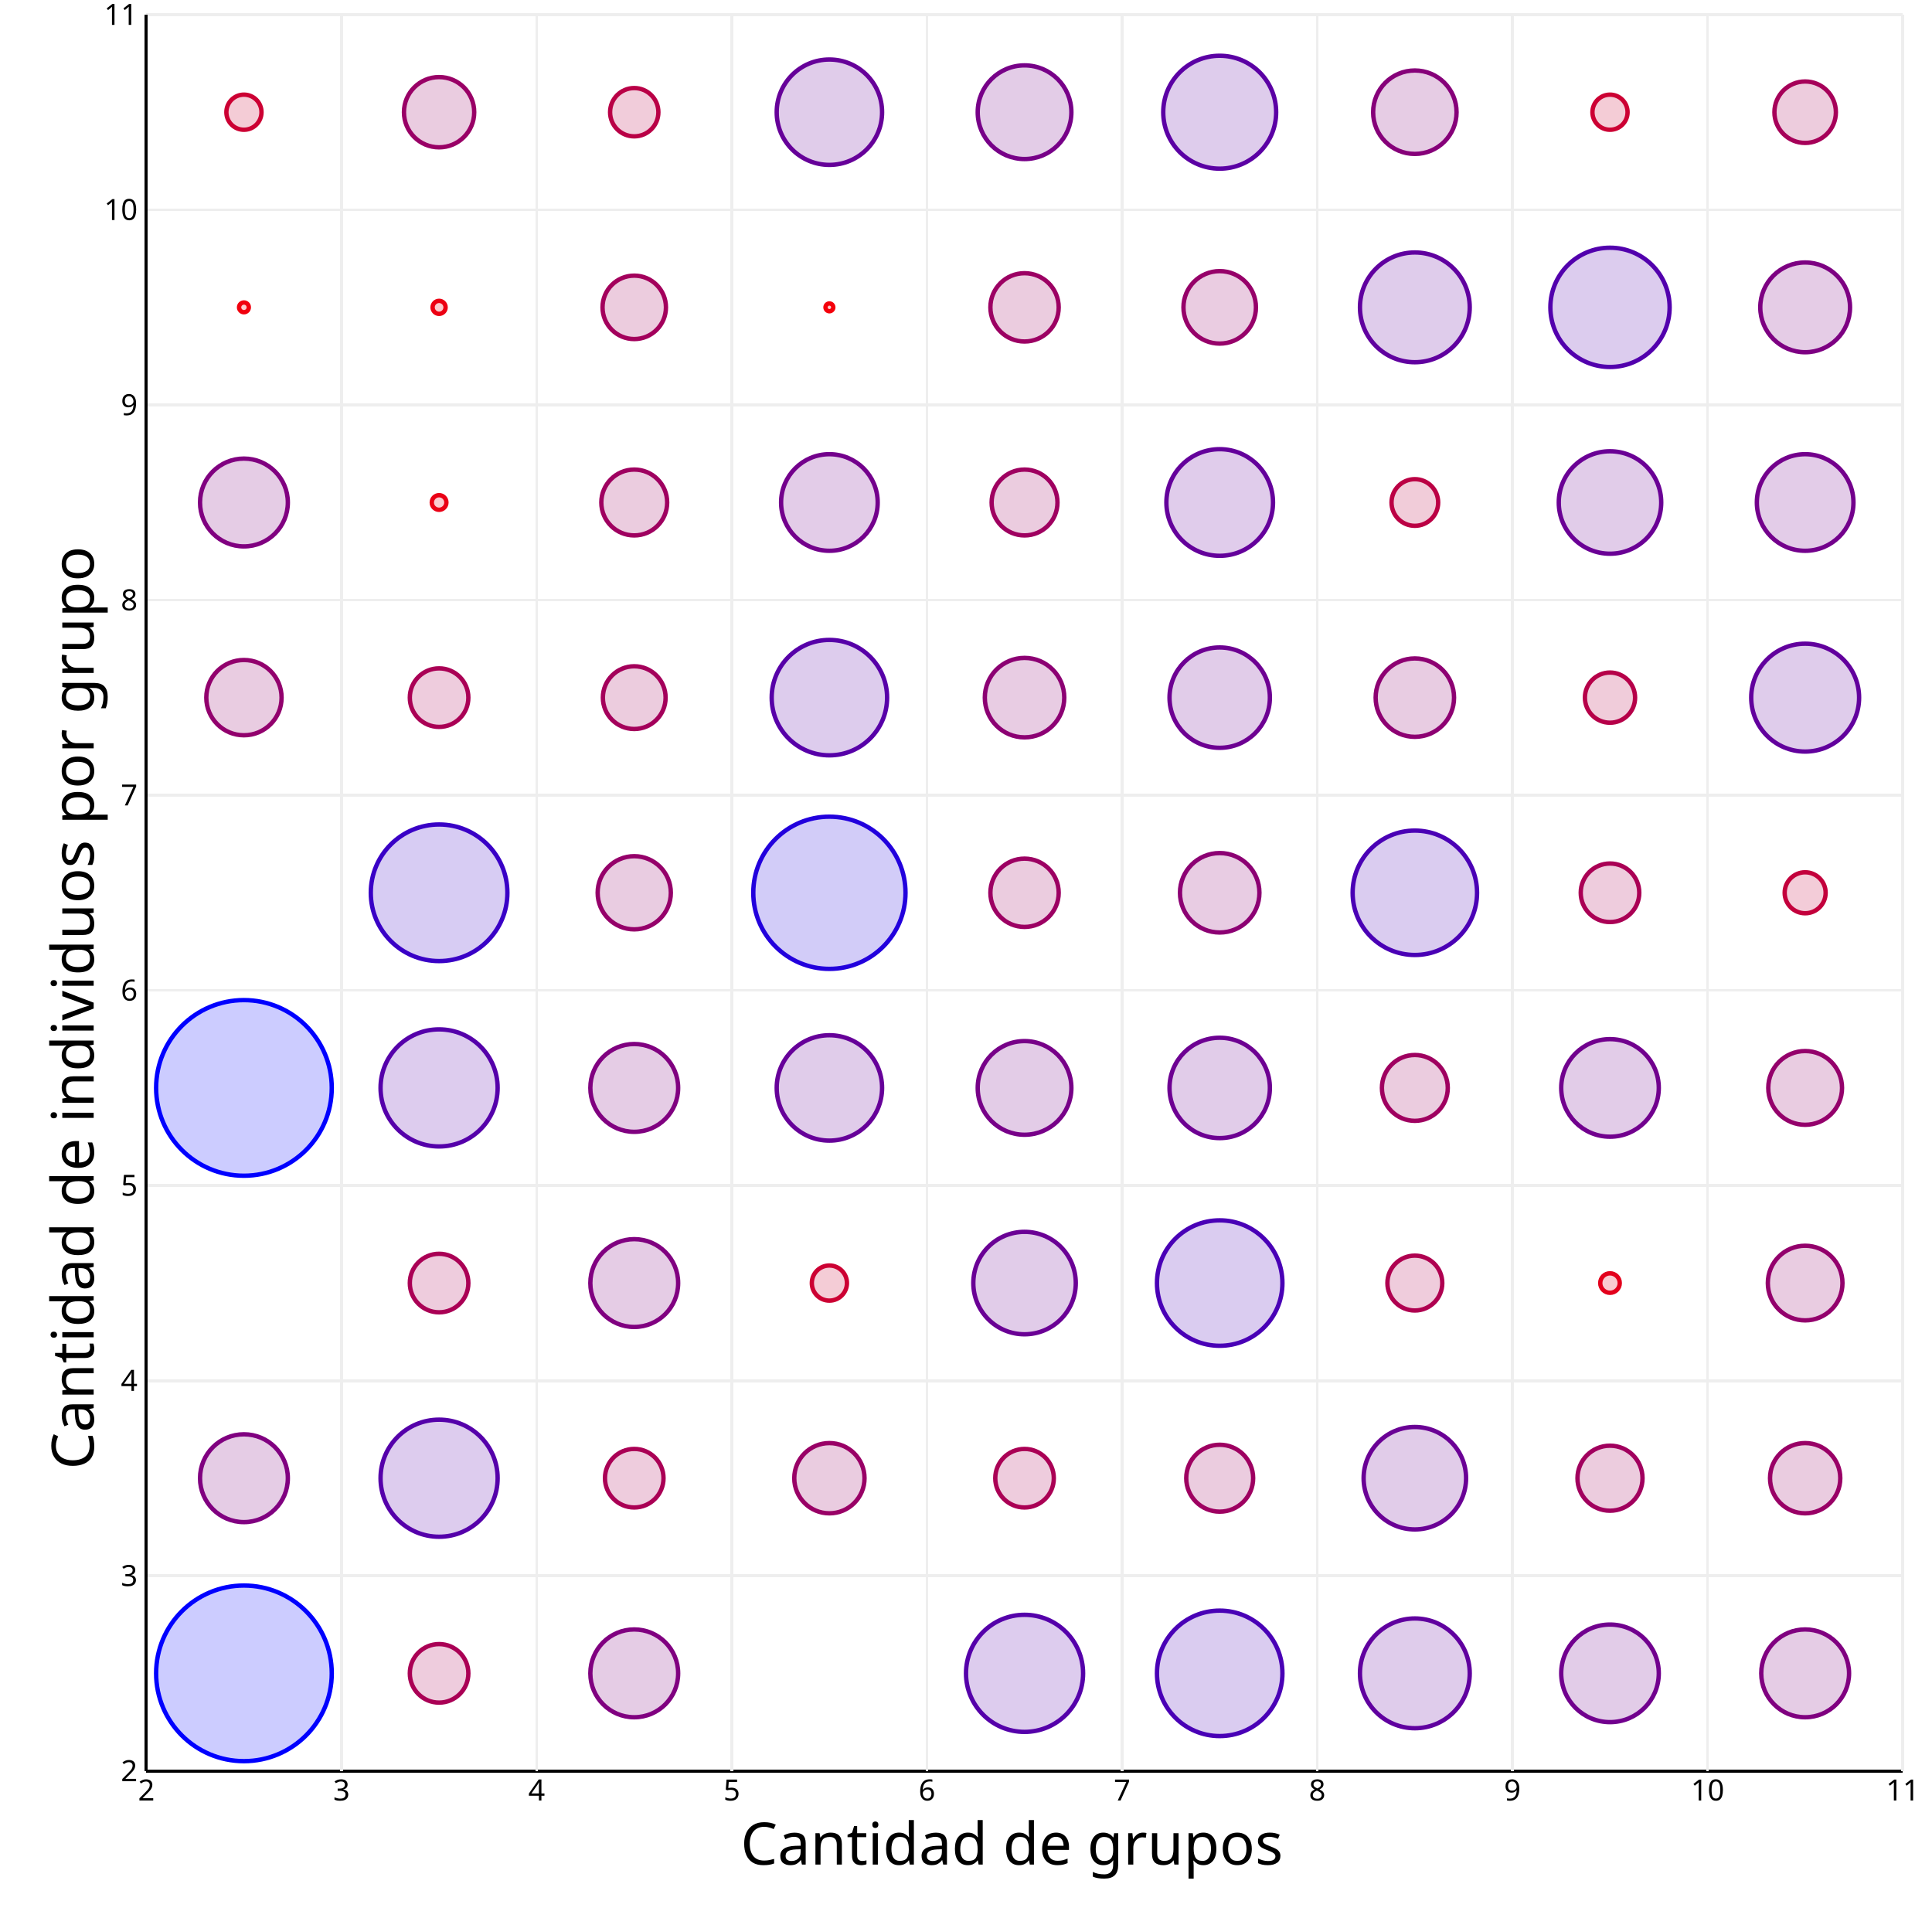
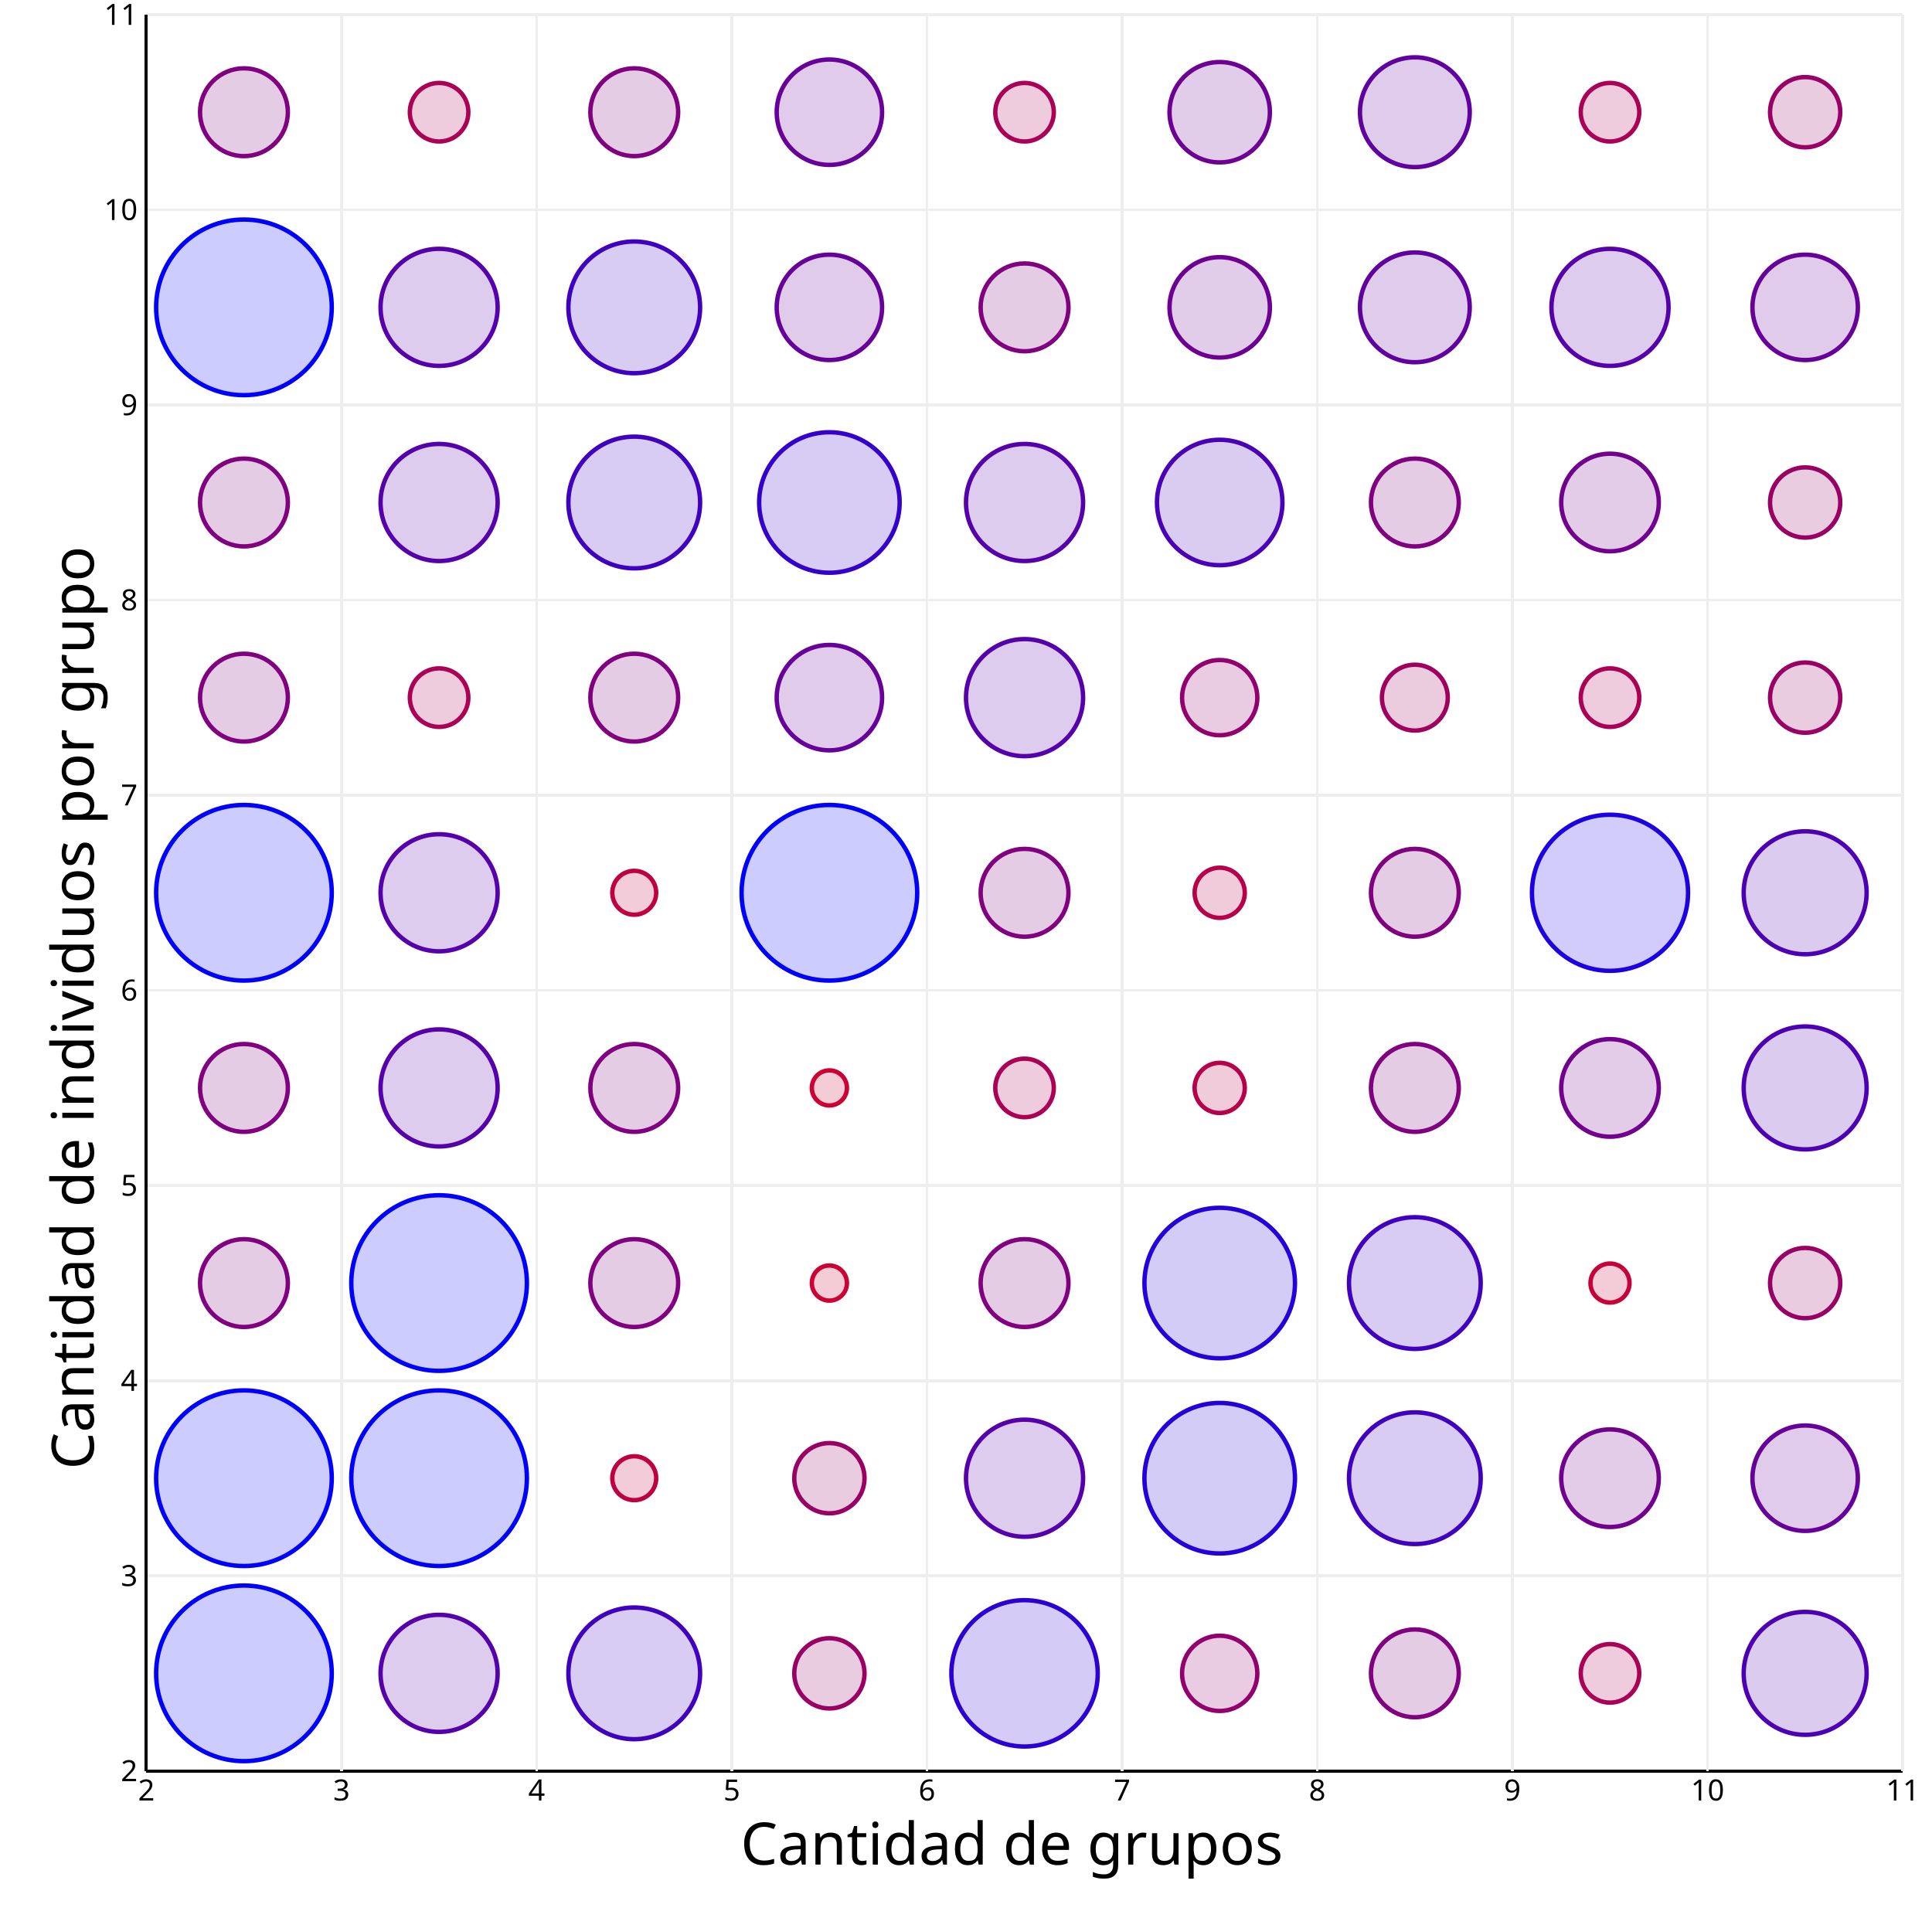
<svg xmlns="http://www.w3.org/2000/svg" xmlns:xlink="http://www.w3.org/1999/xlink" fill="none" font-family="sans-serif" font-size="10px" height="655" stroke="none" stroke-width="1.5" width="660">
  <g transform="translate(50,5)">
    <line shape-rendering="crispEdges" stroke="rgb(0,0,0)" stroke-width="1" x1="0" x2="600" y1="600.0" y2="600.0" />
    <line shape-rendering="crispEdges" stroke="rgb(238,238,238)" stroke-width="1" x1="0" x2="600" y1="533.333" y2="533.333" />
    <line shape-rendering="crispEdges" stroke="rgb(238,238,238)" stroke-width="1" x1="0" x2="600" y1="466.667" y2="466.667" />
    <line shape-rendering="crispEdges" stroke="rgb(238,238,238)" stroke-width="1" x1="0" x2="600" y1="400.0" y2="400.0" />
    <line shape-rendering="crispEdges" stroke="rgb(238,238,238)" stroke-width="1" x1="0" x2="600" y1="333.333" y2="333.333" />
    <line shape-rendering="crispEdges" stroke="rgb(238,238,238)" stroke-width="1" x1="0" x2="600" y1="266.667" y2="266.667" />
    <line shape-rendering="crispEdges" stroke="rgb(238,238,238)" stroke-width="1" x1="0" x2="600" y1="200.0" y2="200.0" />
    <line shape-rendering="crispEdges" stroke="rgb(238,238,238)" stroke-width="1" x1="0" x2="600" y1="133.333" y2="133.333" />
    <line shape-rendering="crispEdges" stroke="rgb(238,238,238)" stroke-width="1" x1="0" x2="600" y1="66.667" y2="66.667" />
    <line shape-rendering="crispEdges" stroke="rgb(238,238,238)" stroke-width="1" x1="0" x2="600" y1="0.0" y2="0.0" />
  </g>
  <g transform="translate(50,5)">
    <text dy=".35em" fill="rgb(0,0,0)" pointer-events="none" text-anchor="end" transform="translate(0,600.0)" x="-3">2</text>
    <text dy=".35em" fill="rgb(0,0,0)" pointer-events="none" text-anchor="end" transform="translate(0,533.3333)" x="-3">3</text>
    <text dy=".35em" fill="rgb(0,0,0)" pointer-events="none" text-anchor="end" transform="translate(0,466.6667)" x="-3">4</text>
    <text dy=".35em" fill="rgb(0,0,0)" pointer-events="none" text-anchor="end" transform="translate(0,400.0)" x="-3">5</text>
    <text dy=".35em" fill="rgb(0,0,0)" pointer-events="none" text-anchor="end" transform="translate(0,333.3333)" x="-3">6</text>
    <text dy=".35em" fill="rgb(0,0,0)" pointer-events="none" text-anchor="end" transform="translate(0,266.6667)" x="-3">7</text>
    <text dy=".35em" fill="rgb(0,0,0)" pointer-events="none" text-anchor="end" transform="translate(0,200.0)" x="-3">8</text>
    <text dy=".35em" fill="rgb(0,0,0)" pointer-events="none" text-anchor="end" transform="translate(0,133.3333)" x="-3">9</text>
    <text dy=".35em" fill="rgb(0,0,0)" pointer-events="none" text-anchor="end" transform="translate(0,66.66667)" x="-3">10</text>
    <text dy=".35em" fill="rgb(0,0,0)" pointer-events="none" text-anchor="end" transform="translate(0,0.0)" x="-3">11</text>
  </g>
  <g transform="translate(50,5)">
    <line shape-rendering="crispEdges" stroke="rgb(0,0,0)" stroke-width="1" x1="0.0" x2="0.0" y1="0" y2="600" />
    <line shape-rendering="crispEdges" stroke="rgb(238,238,238)" stroke-width="1" x1="66.667" x2="66.667" y1="0" y2="600" />
    <line shape-rendering="crispEdges" stroke="rgb(238,238,238)" stroke-width="1" x1="133.333" x2="133.333" y1="0" y2="600" />
    <line shape-rendering="crispEdges" stroke="rgb(238,238,238)" stroke-width="1" x1="200.0" x2="200.0" y1="0" y2="600" />
    <line shape-rendering="crispEdges" stroke="rgb(238,238,238)" stroke-width="1" x1="266.667" x2="266.667" y1="0" y2="600" />
    <line shape-rendering="crispEdges" stroke="rgb(238,238,238)" stroke-width="1" x1="333.333" x2="333.333" y1="0" y2="600" />
    <line shape-rendering="crispEdges" stroke="rgb(238,238,238)" stroke-width="1" x1="400.0" x2="400.0" y1="0" y2="600" />
    <line shape-rendering="crispEdges" stroke="rgb(238,238,238)" stroke-width="1" x1="466.667" x2="466.667" y1="0" y2="600" />
    <line shape-rendering="crispEdges" stroke="rgb(238,238,238)" stroke-width="1" x1="533.333" x2="533.333" y1="0" y2="600" />
    <line shape-rendering="crispEdges" stroke="rgb(238,238,238)" stroke-width="1" x1="600.0" x2="600.0" y1="0" y2="600" />
  </g>
  <g transform="translate(50,5)">
    <text dy=".71em" fill="rgb(0,0,0)" pointer-events="none" text-anchor="middle" transform="translate(0.0,600)" y="3">2</text>
    <text dy=".71em" fill="rgb(0,0,0)" pointer-events="none" text-anchor="middle" transform="translate(66.66667,600)" y="3">3</text>
    <text dy=".71em" fill="rgb(0,0,0)" pointer-events="none" text-anchor="middle" transform="translate(133.3333,600)" y="3">4</text>
    <text dy=".71em" fill="rgb(0,0,0)" pointer-events="none" text-anchor="middle" transform="translate(200.0,600)" y="3">5</text>
    <text dy=".71em" fill="rgb(0,0,0)" pointer-events="none" text-anchor="middle" transform="translate(266.6667,600)" y="3">6</text>
    <text dy=".71em" fill="rgb(0,0,0)" pointer-events="none" text-anchor="middle" transform="translate(333.3333,600)" y="3">7</text>
    <text dy=".71em" fill="rgb(0,0,0)" pointer-events="none" text-anchor="middle" transform="translate(400.0,600)" y="3">8</text>
    <text dy=".71em" fill="rgb(0,0,0)" pointer-events="none" text-anchor="middle" transform="translate(466.6667,600)" y="3">9</text>
    <text dy=".71em" fill="rgb(0,0,0)" pointer-events="none" text-anchor="middle" transform="translate(533.3333,600)" y="3">10</text>
    <text dy=".71em" fill="rgb(0,0,0)" pointer-events="none" text-anchor="middle" transform="translate(600.0,600)" y="3">11</text>
  </g>
  <g transform="translate(50,5)">
    <text fill="rgb(0,0,0)" pointer-events="none" style="font:20px sans-serif" transform="translate(-15,500) rotate(-90.0)" x="3" y="-3">Cantidad de individuos por grupo</text>
  </g>
  <g transform="translate(50,5)">
    <text fill="rgb(0,0,0)" pointer-events="none" style="font:20px sans-serif" transform="translate(200,635)" x="3" y="-3">Cantidad de grupos</text>
  </g>
  <g transform="translate(50,5)">
    <g>
      <a xlink:title="(2,2) 1.0">
        <circle cx="33.333" cy="566.667" fill="rgb(0,0,255)" fill-opacity="0.2" r="30.0" stroke="rgb(0,0,255)" />
      </a>
    </g>
    <g>
-       <a xlink:title="(2,3) 0.5">
-         <circle cx="33.333" cy="500.0" fill="rgb(128,0,128)" fill-opacity="0.2" r="15.0" stroke="rgb(128,0,128)" />
-       </a>
-     </g>
-     <g>
-       <a xlink:title="(2,4) 0.0">
-         <circle cx="33.333" cy="433.333" fill="rgb(255,0,0)" fill-opacity="0.2" r="0.0" stroke="rgb(255,0,0)" />
-       </a>
-     </g>
-     <g>
-       <a xlink:title="(2,5) 1.0">
-         <circle cx="33.333" cy="366.667" fill="rgb(0,0,255)" fill-opacity="0.2" r="30.0" stroke="rgb(0,0,255)" />
-       </a>
-     </g>
-     <g>
-       <a xlink:title="(2,6) 0.0">
-         <circle cx="33.333" cy="300" fill="rgb(255,0,0)" fill-opacity="0.2" r="0.0" stroke="rgb(255,0,0)" />
-       </a>
-     </g>
-     <g>
-       <a xlink:title="(2,7) 0.42857142857142855">
-         <circle cx="33.333" cy="233.333" fill="rgb(146,0,109)" fill-opacity="0.2" r="12.857" stroke="rgb(146,0,109)" />
+       <a xlink:title="(2,3) 1.0">
+         <circle cx="33.333" cy="500.0" fill="rgb(0,0,255)" fill-opacity="0.2" r="30.0" stroke="rgb(0,0,255)" />
+       </a>
+     </g>
+     <g>
+       <a xlink:title="(2,4) 0.5">
+         <circle cx="33.333" cy="433.333" fill="rgb(128,0,128)" fill-opacity="0.2" r="15.0" stroke="rgb(128,0,128)" />
+       </a>
+     </g>
+     <g>
+       <a xlink:title="(2,5) 0.5">
+         <circle cx="33.333" cy="366.667" fill="rgb(128,0,128)" fill-opacity="0.2" r="15.0" stroke="rgb(128,0,128)" />
+       </a>
+     </g>
+     <g>
+       <a xlink:title="(2,6) 1.0">
+         <circle cx="33.333" cy="300" fill="rgb(0,0,255)" fill-opacity="0.2" r="30.0" stroke="rgb(0,0,255)" />
+       </a>
+     </g>
+     <g>
+       <a xlink:title="(2,7) 0.5">
+         <circle cx="33.333" cy="233.333" fill="rgb(128,0,128)" fill-opacity="0.2" r="15.0" stroke="rgb(128,0,128)" />
      </a>
    </g>
    <g>
      <a xlink:title="(2,8) 0.5">
        <circle cx="33.333" cy="166.667" fill="rgb(128,0,128)" fill-opacity="0.2" r="15.0" stroke="rgb(128,0,128)" />
      </a>
    </g>
    <g>
-       <a xlink:title="(2,9) 0.05555555555555555">
-         <circle cx="33.333" cy="100.0" fill="rgb(241,0,14)" fill-opacity="0.2" r="1.667" stroke="rgb(241,0,14)" />
-       </a>
-     </g>
-     <g>
-       <a xlink:title="(2,10) 0.2">
-         <circle cx="33.333" cy="33.333" fill="rgb(204,0,51)" fill-opacity="0.2" r="6.0" stroke="rgb(204,0,51)" />
-       </a>
-     </g>
-     <g>
-       <a xlink:title="(3,2) 0.3333333333333333">
-         <circle cx="100" cy="566.667" fill="rgb(170,0,85)" fill-opacity="0.2" r="10.0" stroke="rgb(170,0,85)" />
-       </a>
-     </g>
-     <g>
-       <a xlink:title="(3,3) 0.6666666666666666">
-         <circle cx="100" cy="500.0" fill="rgb(85,0,170)" fill-opacity="0.2" r="20.0" stroke="rgb(85,0,170)" />
-       </a>
-     </g>
-     <g>
-       <a xlink:title="(3,4) 0.3333333333333333">
-         <circle cx="100" cy="433.333" fill="rgb(170,0,85)" fill-opacity="0.2" r="10.0" stroke="rgb(170,0,85)" />
+       <a xlink:title="(2,9) 1.0">
+         <circle cx="33.333" cy="100.0" fill="rgb(0,0,255)" fill-opacity="0.2" r="30.0" stroke="rgb(0,0,255)" />
+       </a>
+     </g>
+     <g>
+       <a xlink:title="(2,10) 0.5">
+         <circle cx="33.333" cy="33.333" fill="rgb(128,0,128)" fill-opacity="0.2" r="15.0" stroke="rgb(128,0,128)" />
+       </a>
+     </g>
+     <g>
+       <a xlink:title="(3,2) 0.6666666666666666">
+         <circle cx="100" cy="566.667" fill="rgb(85,0,170)" fill-opacity="0.2" r="20.0" stroke="rgb(85,0,170)" />
+       </a>
+     </g>
+     <g>
+       <a xlink:title="(3,3) 1.0">
+         <circle cx="100" cy="500.0" fill="rgb(0,0,255)" fill-opacity="0.2" r="30.0" stroke="rgb(0,0,255)" />
+       </a>
+     </g>
+     <g>
+       <a xlink:title="(3,4) 1.0">
+         <circle cx="100" cy="433.333" fill="rgb(0,0,255)" fill-opacity="0.2" r="30.0" stroke="rgb(0,0,255)" />
      </a>
    </g>
    <g>
      <a xlink:title="(3,5) 0.6666666666666666">
        <circle cx="100" cy="366.667" fill="rgb(85,0,170)" fill-opacity="0.2" r="20.0" stroke="rgb(85,0,170)" />
      </a>
    </g>
    <g>
-       <a xlink:title="(3,6) 0.7777777777777778">
-         <circle cx="100" cy="300" fill="rgb(57,0,198)" fill-opacity="0.2" r="23.333" stroke="rgb(57,0,198)" />
+       <a xlink:title="(3,6) 0.6666666666666666">
+         <circle cx="100" cy="300" fill="rgb(85,0,170)" fill-opacity="0.2" r="20.0" stroke="rgb(85,0,170)" />
      </a>
    </g>
    <g>
      <a xlink:title="(3,7) 0.3333333333333333">
        <circle cx="100" cy="233.333" fill="rgb(170,0,85)" fill-opacity="0.2" r="10.0" stroke="rgb(170,0,85)" />
      </a>
    </g>
    <g>
-       <a xlink:title="(3,8) 0.08333333333333333">
-         <circle cx="100" cy="166.667" fill="rgb(234,0,21)" fill-opacity="0.2" r="2.5" stroke="rgb(234,0,21)" />
-       </a>
-     </g>
-     <g>
-       <a xlink:title="(3,9) 0.07407407407407407">
-         <circle cx="100" cy="100.0" fill="rgb(236,0,19)" fill-opacity="0.2" r="2.222" stroke="rgb(236,0,19)" />
-       </a>
-     </g>
-     <g>
-       <a xlink:title="(3,10) 0.4">
-         <circle cx="100" cy="33.333" fill="rgb(153,0,102)" fill-opacity="0.2" r="12.0" stroke="rgb(153,0,102)" />
-       </a>
-     </g>
-     <g>
-       <a xlink:title="(4,2) 0.5">
-         <circle cx="166.667" cy="566.667" fill="rgb(128,0,128)" fill-opacity="0.2" r="15.0" stroke="rgb(128,0,128)" />
-       </a>
-     </g>
-     <g>
-       <a xlink:title="(4,3) 0.3333333333333333">
-         <circle cx="166.667" cy="500.0" fill="rgb(170,0,85)" fill-opacity="0.2" r="10.0" stroke="rgb(170,0,85)" />
+       <a xlink:title="(3,8) 0.6666666666666666">
+         <circle cx="100" cy="166.667" fill="rgb(85,0,170)" fill-opacity="0.2" r="20.0" stroke="rgb(85,0,170)" />
+       </a>
+     </g>
+     <g>
+       <a xlink:title="(3,9) 0.6666666666666666">
+         <circle cx="100" cy="100.0" fill="rgb(85,0,170)" fill-opacity="0.2" r="20.0" stroke="rgb(85,0,170)" />
+       </a>
+     </g>
+     <g>
+       <a xlink:title="(3,10) 0.3333333333333333">
+         <circle cx="100" cy="33.333" fill="rgb(170,0,85)" fill-opacity="0.2" r="10.0" stroke="rgb(170,0,85)" />
+       </a>
+     </g>
+     <g>
+       <a xlink:title="(4,2) 0.75">
+         <circle cx="166.667" cy="566.667" fill="rgb(64,0,191)" fill-opacity="0.2" r="22.5" stroke="rgb(64,0,191)" />
+       </a>
+     </g>
+     <g>
+       <a xlink:title="(4,3) 0.25">
+         <circle cx="166.667" cy="500.0" fill="rgb(191,0,64)" fill-opacity="0.2" r="7.5" stroke="rgb(191,0,64)" />
      </a>
    </g>
    <g>
      <a xlink:title="(4,4) 0.5">
        <circle cx="166.667" cy="433.333" fill="rgb(128,0,128)" fill-opacity="0.2" r="15.0" stroke="rgb(128,0,128)" />
      </a>
    </g>
    <g>
      <a xlink:title="(4,5) 0.5">
        <circle cx="166.667" cy="366.667" fill="rgb(128,0,128)" fill-opacity="0.2" r="15.0" stroke="rgb(128,0,128)" />
      </a>
    </g>
    <g>
-       <a xlink:title="(4,6) 0.4166666666666667">
-         <circle cx="166.667" cy="300" fill="rgb(149,0,106)" fill-opacity="0.2" r="12.5" stroke="rgb(149,0,106)" />
-       </a>
-     </g>
-     <g>
-       <a xlink:title="(4,7) 0.35714285714285715">
-         <circle cx="166.667" cy="233.333" fill="rgb(164,0,91)" fill-opacity="0.2" r="10.714" stroke="rgb(164,0,91)" />
-       </a>
-     </g>
-     <g>
-       <a xlink:title="(4,8) 0.375">
-         <circle cx="166.667" cy="166.667" fill="rgb(159,0,96)" fill-opacity="0.2" r="11.25" stroke="rgb(159,0,96)" />
-       </a>
-     </g>
-     <g>
-       <a xlink:title="(4,9) 0.3611111111111111">
-         <circle cx="166.667" cy="100.0" fill="rgb(163,0,92)" fill-opacity="0.2" r="10.833" stroke="rgb(163,0,92)" />
-       </a>
-     </g>
-     <g>
-       <a xlink:title="(4,10) 0.275">
-         <circle cx="166.667" cy="33.333" fill="rgb(185,0,70)" fill-opacity="0.2" r="8.25" stroke="rgb(185,0,70)" />
-       </a>
-     </g>
-     <g>
-       <a xlink:title="(5,2) 0.0">
-         <circle cx="233.333" cy="566.667" fill="rgb(255,0,0)" fill-opacity="0.2" r="0.0" stroke="rgb(255,0,0)" />
+       <a xlink:title="(4,6) 0.25">
+         <circle cx="166.667" cy="300" fill="rgb(191,0,64)" fill-opacity="0.2" r="7.5" stroke="rgb(191,0,64)" />
+       </a>
+     </g>
+     <g>
+       <a xlink:title="(4,7) 0.5">
+         <circle cx="166.667" cy="233.333" fill="rgb(128,0,128)" fill-opacity="0.2" r="15.0" stroke="rgb(128,0,128)" />
+       </a>
+     </g>
+     <g>
+       <a xlink:title="(4,8) 0.75">
+         <circle cx="166.667" cy="166.667" fill="rgb(64,0,191)" fill-opacity="0.2" r="22.5" stroke="rgb(64,0,191)" />
+       </a>
+     </g>
+     <g>
+       <a xlink:title="(4,9) 0.75">
+         <circle cx="166.667" cy="100.0" fill="rgb(64,0,191)" fill-opacity="0.2" r="22.5" stroke="rgb(64,0,191)" />
+       </a>
+     </g>
+     <g>
+       <a xlink:title="(4,10) 0.5">
+         <circle cx="166.667" cy="33.333" fill="rgb(128,0,128)" fill-opacity="0.2" r="15.0" stroke="rgb(128,0,128)" />
+       </a>
+     </g>
+     <g>
+       <a xlink:title="(5,2) 0.4">
+         <circle cx="233.333" cy="566.667" fill="rgb(153,0,102)" fill-opacity="0.2" r="12.0" stroke="rgb(153,0,102)" />
      </a>
    </g>
    <g>
      <a xlink:title="(5,3) 0.4">
        <circle cx="233.333" cy="500.0" fill="rgb(153,0,102)" fill-opacity="0.2" r="12.0" stroke="rgb(153,0,102)" />
      </a>
    </g>
    <g>
      <a xlink:title="(5,4) 0.2">
        <circle cx="233.333" cy="433.333" fill="rgb(204,0,51)" fill-opacity="0.2" r="6.0" stroke="rgb(204,0,51)" />
      </a>
    </g>
    <g>
-       <a xlink:title="(5,5) 0.6">
-         <circle cx="233.333" cy="366.667" fill="rgb(102,0,153)" fill-opacity="0.2" r="18.0" stroke="rgb(102,0,153)" />
-       </a>
-     </g>
-     <g>
-       <a xlink:title="(5,6) 0.8666666666666667">
-         <circle cx="233.333" cy="300" fill="rgb(34,0,221)" fill-opacity="0.2" r="26.0" stroke="rgb(34,0,221)" />
-       </a>
-     </g>
-     <g>
-       <a xlink:title="(5,7) 0.6571428571428571">
-         <circle cx="233.333" cy="233.333" fill="rgb(87,0,168)" fill-opacity="0.2" r="19.714" stroke="rgb(87,0,168)" />
-       </a>
-     </g>
-     <g>
-       <a xlink:title="(5,8) 0.55">
-         <circle cx="233.333" cy="166.667" fill="rgb(115,0,140)" fill-opacity="0.2" r="16.5" stroke="rgb(115,0,140)" />
-       </a>
-     </g>
-     <g>
-       <a xlink:title="(5,9) 0.044444444444444446">
-         <circle cx="233.333" cy="100.0" fill="rgb(244,0,11)" fill-opacity="0.2" r="1.333" stroke="rgb(244,0,11)" />
+       <a xlink:title="(5,5) 0.2">
+         <circle cx="233.333" cy="366.667" fill="rgb(204,0,51)" fill-opacity="0.2" r="6.0" stroke="rgb(204,0,51)" />
+       </a>
+     </g>
+     <g>
+       <a xlink:title="(5,6) 1.0">
+         <circle cx="233.333" cy="300" fill="rgb(0,0,255)" fill-opacity="0.2" r="30.0" stroke="rgb(0,0,255)" />
+       </a>
+     </g>
+     <g>
+       <a xlink:title="(5,7) 0.6">
+         <circle cx="233.333" cy="233.333" fill="rgb(102,0,153)" fill-opacity="0.2" r="18.0" stroke="rgb(102,0,153)" />
+       </a>
+     </g>
+     <g>
+       <a xlink:title="(5,8) 0.8">
+         <circle cx="233.333" cy="166.667" fill="rgb(51,0,204)" fill-opacity="0.2" r="24.0" stroke="rgb(51,0,204)" />
+       </a>
+     </g>
+     <g>
+       <a xlink:title="(5,9) 0.6">
+         <circle cx="233.333" cy="100.0" fill="rgb(102,0,153)" fill-opacity="0.2" r="18.0" stroke="rgb(102,0,153)" />
      </a>
    </g>
    <g>
      <a xlink:title="(5,10) 0.6">
        <circle cx="233.333" cy="33.333" fill="rgb(102,0,153)" fill-opacity="0.2" r="18.0" stroke="rgb(102,0,153)" />
      </a>
    </g>
    <g>
-       <a xlink:title="(6,2) 0.6666666666666666">
-         <circle cx="300" cy="566.667" fill="rgb(85,0,170)" fill-opacity="0.2" r="20.0" stroke="rgb(85,0,170)" />
-       </a>
-     </g>
-     <g>
-       <a xlink:title="(6,3) 0.3333333333333333">
-         <circle cx="300" cy="500.0" fill="rgb(170,0,85)" fill-opacity="0.2" r="10.0" stroke="rgb(170,0,85)" />
-       </a>
-     </g>
-     <g>
-       <a xlink:title="(6,4) 0.5833333333333334">
-         <circle cx="300" cy="433.333" fill="rgb(106,0,149)" fill-opacity="0.2" r="17.5" stroke="rgb(106,0,149)" />
-       </a>
-     </g>
-     <g>
-       <a xlink:title="(6,5) 0.5333333333333333">
-         <circle cx="300" cy="366.667" fill="rgb(119,0,136)" fill-opacity="0.2" r="16.0" stroke="rgb(119,0,136)" />
-       </a>
-     </g>
-     <g>
-       <a xlink:title="(6,6) 0.3888888888888889">
-         <circle cx="300" cy="300" fill="rgb(156,0,99)" fill-opacity="0.2" r="11.667" stroke="rgb(156,0,99)" />
-       </a>
-     </g>
-     <g>
-       <a xlink:title="(6,7) 0.4523809523809524">
-         <circle cx="300" cy="233.333" fill="rgb(140,0,115)" fill-opacity="0.2" r="13.571" stroke="rgb(140,0,115)" />
-       </a>
-     </g>
-     <g>
-       <a xlink:title="(6,8) 0.375">
-         <circle cx="300" cy="166.667" fill="rgb(159,0,96)" fill-opacity="0.2" r="11.25" stroke="rgb(159,0,96)" />
-       </a>
-     </g>
-     <g>
-       <a xlink:title="(6,9) 0.3888888888888889">
-         <circle cx="300" cy="100.0" fill="rgb(156,0,99)" fill-opacity="0.2" r="11.667" stroke="rgb(156,0,99)" />
-       </a>
-     </g>
-     <g>
-       <a xlink:title="(6,10) 0.5333333333333333">
-         <circle cx="300" cy="33.333" fill="rgb(119,0,136)" fill-opacity="0.2" r="16.0" stroke="rgb(119,0,136)" />
-       </a>
-     </g>
-     <g>
-       <a xlink:title="(7,2) 0.7142857142857143">
-         <circle cx="366.667" cy="566.667" fill="rgb(73,0,182)" fill-opacity="0.2" r="21.429" stroke="rgb(73,0,182)" />
-       </a>
-     </g>
-     <g>
-       <a xlink:title="(7,3) 0.38095238095238093">
-         <circle cx="366.667" cy="500.0" fill="rgb(158,0,97)" fill-opacity="0.2" r="11.429" stroke="rgb(158,0,97)" />
-       </a>
-     </g>
-     <g>
-       <a xlink:title="(7,4) 0.7142857142857143">
-         <circle cx="366.667" cy="433.333" fill="rgb(73,0,182)" fill-opacity="0.2" r="21.429" stroke="rgb(73,0,182)" />
-       </a>
-     </g>
-     <g>
-       <a xlink:title="(7,5) 0.5714285714285714">
-         <circle cx="366.667" cy="366.667" fill="rgb(109,0,146)" fill-opacity="0.2" r="17.143" stroke="rgb(109,0,146)" />
-       </a>
-     </g>
-     <g>
-       <a xlink:title="(7,6) 0.4523809523809524">
-         <circle cx="366.667" cy="300" fill="rgb(140,0,115)" fill-opacity="0.2" r="13.571" stroke="rgb(140,0,115)" />
-       </a>
-     </g>
-     <g>
-       <a xlink:title="(7,7) 0.5714285714285714">
-         <circle cx="366.667" cy="233.333" fill="rgb(109,0,146)" fill-opacity="0.2" r="17.143" stroke="rgb(109,0,146)" />
-       </a>
-     </g>
-     <g>
-       <a xlink:title="(7,8) 0.6071428571428571">
-         <circle cx="366.667" cy="166.667" fill="rgb(100,0,155)" fill-opacity="0.2" r="18.214" stroke="rgb(100,0,155)" />
-       </a>
-     </g>
-     <g>
-       <a xlink:title="(7,9) 0.4126984126984127">
-         <circle cx="366.667" cy="100.0" fill="rgb(150,0,105)" fill-opacity="0.2" r="12.381" stroke="rgb(150,0,105)" />
-       </a>
-     </g>
-     <g>
-       <a xlink:title="(7,10) 0.6428571428571429">
-         <circle cx="366.667" cy="33.333" fill="rgb(91,0,164)" fill-opacity="0.2" r="19.286" stroke="rgb(91,0,164)" />
-       </a>
-     </g>
-     <g>
-       <a xlink:title="(8,2) 0.625">
-         <circle cx="433.333" cy="566.667" fill="rgb(96,0,159)" fill-opacity="0.2" r="18.75" stroke="rgb(96,0,159)" />
-       </a>
-     </g>
-     <g>
-       <a xlink:title="(8,3) 0.5833333333333334">
-         <circle cx="433.333" cy="500.0" fill="rgb(106,0,149)" fill-opacity="0.2" r="17.5" stroke="rgb(106,0,149)" />
-       </a>
-     </g>
-     <g>
-       <a xlink:title="(8,4) 0.3125">
-         <circle cx="433.333" cy="433.333" fill="rgb(175,0,80)" fill-opacity="0.2" r="9.375" stroke="rgb(175,0,80)" />
-       </a>
-     </g>
-     <g>
-       <a xlink:title="(8,5) 0.375">
-         <circle cx="433.333" cy="366.667" fill="rgb(159,0,96)" fill-opacity="0.2" r="11.25" stroke="rgb(159,0,96)" />
-       </a>
-     </g>
-     <g>
-       <a xlink:title="(8,6) 0.7083333333333334">
-         <circle cx="433.333" cy="300" fill="rgb(74,0,181)" fill-opacity="0.2" r="21.25" stroke="rgb(74,0,181)" />
-       </a>
-     </g>
-     <g>
-       <a xlink:title="(8,7) 0.44642857142857145">
-         <circle cx="433.333" cy="233.333" fill="rgb(141,0,114)" fill-opacity="0.2" r="13.393" stroke="rgb(141,0,114)" />
-       </a>
-     </g>
-     <g>
-       <a xlink:title="(8,8) 0.265625">
-         <circle cx="433.333" cy="166.667" fill="rgb(187,0,68)" fill-opacity="0.2" r="7.969" stroke="rgb(187,0,68)" />
+       <a xlink:title="(6,2) 0.8333333333333334">
+         <circle cx="300" cy="566.667" fill="rgb(42,0,213)" fill-opacity="0.2" r="25.0" stroke="rgb(42,0,213)" />
+       </a>
+     </g>
+     <g>
+       <a xlink:title="(6,3) 0.6666666666666666">
+         <circle cx="300" cy="500.0" fill="rgb(85,0,170)" fill-opacity="0.2" r="20.0" stroke="rgb(85,0,170)" />
+       </a>
+     </g>
+     <g>
+       <a xlink:title="(6,4) 0.5">
+         <circle cx="300" cy="433.333" fill="rgb(128,0,128)" fill-opacity="0.2" r="15.0" stroke="rgb(128,0,128)" />
+       </a>
+     </g>
+     <g>
+       <a xlink:title="(6,5) 0.3333333333333333">
+         <circle cx="300" cy="366.667" fill="rgb(170,0,85)" fill-opacity="0.2" r="10.0" stroke="rgb(170,0,85)" />
+       </a>
+     </g>
+     <g>
+       <a xlink:title="(6,6) 0.5">
+         <circle cx="300" cy="300" fill="rgb(128,0,128)" fill-opacity="0.2" r="15.0" stroke="rgb(128,0,128)" />
+       </a>
+     </g>
+     <g>
+       <a xlink:title="(6,7) 0.6666666666666666">
+         <circle cx="300" cy="233.333" fill="rgb(85,0,170)" fill-opacity="0.2" r="20.0" stroke="rgb(85,0,170)" />
+       </a>
+     </g>
+     <g>
+       <a xlink:title="(6,8) 0.6666666666666666">
+         <circle cx="300" cy="166.667" fill="rgb(85,0,170)" fill-opacity="0.2" r="20.0" stroke="rgb(85,0,170)" />
+       </a>
+     </g>
+     <g>
+       <a xlink:title="(6,9) 0.5">
+         <circle cx="300" cy="100.0" fill="rgb(128,0,128)" fill-opacity="0.2" r="15.0" stroke="rgb(128,0,128)" />
+       </a>
+     </g>
+     <g>
+       <a xlink:title="(6,10) 0.3333333333333333">
+         <circle cx="300" cy="33.333" fill="rgb(170,0,85)" fill-opacity="0.2" r="10.0" stroke="rgb(170,0,85)" />
+       </a>
+     </g>
+     <g>
+       <a xlink:title="(7,2) 0.42857142857142855">
+         <circle cx="366.667" cy="566.667" fill="rgb(146,0,109)" fill-opacity="0.2" r="12.857" stroke="rgb(146,0,109)" />
+       </a>
+     </g>
+     <g>
+       <a xlink:title="(7,3) 0.8571428571428571">
+         <circle cx="366.667" cy="500.0" fill="rgb(36,0,219)" fill-opacity="0.2" r="25.714" stroke="rgb(36,0,219)" />
+       </a>
+     </g>
+     <g>
+       <a xlink:title="(7,4) 0.8571428571428571">
+         <circle cx="366.667" cy="433.333" fill="rgb(36,0,219)" fill-opacity="0.2" r="25.714" stroke="rgb(36,0,219)" />
+       </a>
+     </g>
+     <g>
+       <a xlink:title="(7,5) 0.2857142857142857">
+         <circle cx="366.667" cy="366.667" fill="rgb(182,0,73)" fill-opacity="0.2" r="8.571" stroke="rgb(182,0,73)" />
+       </a>
+     </g>
+     <g>
+       <a xlink:title="(7,6) 0.2857142857142857">
+         <circle cx="366.667" cy="300" fill="rgb(182,0,73)" fill-opacity="0.2" r="8.571" stroke="rgb(182,0,73)" />
+       </a>
+     </g>
+     <g>
+       <a xlink:title="(7,7) 0.42857142857142855">
+         <circle cx="366.667" cy="233.333" fill="rgb(146,0,109)" fill-opacity="0.2" r="12.857" stroke="rgb(146,0,109)" />
+       </a>
+     </g>
+     <g>
+       <a xlink:title="(7,8) 0.7142857142857143">
+         <circle cx="366.667" cy="166.667" fill="rgb(73,0,182)" fill-opacity="0.2" r="21.429" stroke="rgb(73,0,182)" />
+       </a>
+     </g>
+     <g>
+       <a xlink:title="(7,9) 0.5714285714285714">
+         <circle cx="366.667" cy="100.0" fill="rgb(109,0,146)" fill-opacity="0.2" r="17.143" stroke="rgb(109,0,146)" />
+       </a>
+     </g>
+     <g>
+       <a xlink:title="(7,10) 0.5714285714285714">
+         <circle cx="366.667" cy="33.333" fill="rgb(109,0,146)" fill-opacity="0.2" r="17.143" stroke="rgb(109,0,146)" />
+       </a>
+     </g>
+     <g>
+       <a xlink:title="(8,2) 0.5">
+         <circle cx="433.333" cy="566.667" fill="rgb(128,0,128)" fill-opacity="0.2" r="15.0" stroke="rgb(128,0,128)" />
+       </a>
+     </g>
+     <g>
+       <a xlink:title="(8,3) 0.75">
+         <circle cx="433.333" cy="500.0" fill="rgb(64,0,191)" fill-opacity="0.2" r="22.5" stroke="rgb(64,0,191)" />
+       </a>
+     </g>
+     <g>
+       <a xlink:title="(8,4) 0.75">
+         <circle cx="433.333" cy="433.333" fill="rgb(64,0,191)" fill-opacity="0.2" r="22.5" stroke="rgb(64,0,191)" />
+       </a>
+     </g>
+     <g>
+       <a xlink:title="(8,5) 0.5">
+         <circle cx="433.333" cy="366.667" fill="rgb(128,0,128)" fill-opacity="0.2" r="15.0" stroke="rgb(128,0,128)" />
+       </a>
+     </g>
+     <g>
+       <a xlink:title="(8,6) 0.5">
+         <circle cx="433.333" cy="300" fill="rgb(128,0,128)" fill-opacity="0.2" r="15.0" stroke="rgb(128,0,128)" />
+       </a>
+     </g>
+     <g>
+       <a xlink:title="(8,7) 0.375">
+         <circle cx="433.333" cy="233.333" fill="rgb(159,0,96)" fill-opacity="0.2" r="11.25" stroke="rgb(159,0,96)" />
+       </a>
+     </g>
+     <g>
+       <a xlink:title="(8,8) 0.5">
+         <circle cx="433.333" cy="166.667" fill="rgb(128,0,128)" fill-opacity="0.2" r="15.0" stroke="rgb(128,0,128)" />
      </a>
    </g>
    <g>
      <a xlink:title="(8,9) 0.625">
        <circle cx="433.333" cy="100.0" fill="rgb(96,0,159)" fill-opacity="0.2" r="18.75" stroke="rgb(96,0,159)" />
      </a>
    </g>
    <g>
-       <a xlink:title="(8,10) 0.475">
-         <circle cx="433.333" cy="33.333" fill="rgb(134,0,121)" fill-opacity="0.2" r="14.25" stroke="rgb(134,0,121)" />
-       </a>
-     </g>
-     <g>
-       <a xlink:title="(9,2) 0.5555555555555556">
-         <circle cx="500.0" cy="566.667" fill="rgb(113,0,142)" fill-opacity="0.2" r="16.667" stroke="rgb(113,0,142)" />
-       </a>
-     </g>
-     <g>
-       <a xlink:title="(9,3) 0.37037037037037035">
-         <circle cx="500.0" cy="500.0" fill="rgb(161,0,94)" fill-opacity="0.2" r="11.111" stroke="rgb(161,0,94)" />
-       </a>
-     </g>
-     <g>
-       <a xlink:title="(9,4) 0.1111111111111111">
-         <circle cx="500.0" cy="433.333" fill="rgb(227,0,28)" fill-opacity="0.2" r="3.333" stroke="rgb(227,0,28)" />
+       <a xlink:title="(8,10) 0.625">
+         <circle cx="433.333" cy="33.333" fill="rgb(96,0,159)" fill-opacity="0.2" r="18.75" stroke="rgb(96,0,159)" />
+       </a>
+     </g>
+     <g>
+       <a xlink:title="(9,2) 0.3333333333333333">
+         <circle cx="500.0" cy="566.667" fill="rgb(170,0,85)" fill-opacity="0.2" r="10.0" stroke="rgb(170,0,85)" />
+       </a>
+     </g>
+     <g>
+       <a xlink:title="(9,3) 0.5555555555555556">
+         <circle cx="500.0" cy="500.0" fill="rgb(113,0,142)" fill-opacity="0.2" r="16.667" stroke="rgb(113,0,142)" />
+       </a>
+     </g>
+     <g>
+       <a xlink:title="(9,4) 0.2222222222222222">
+         <circle cx="500.0" cy="433.333" fill="rgb(198,0,57)" fill-opacity="0.2" r="6.667" stroke="rgb(198,0,57)" />
      </a>
    </g>
    <g>
      <a xlink:title="(9,5) 0.5555555555555556">
        <circle cx="500.0" cy="366.667" fill="rgb(113,0,142)" fill-opacity="0.2" r="16.667" stroke="rgb(113,0,142)" />
      </a>
    </g>
    <g>
-       <a xlink:title="(9,6) 0.3333333333333333">
-         <circle cx="500.0" cy="300" fill="rgb(170,0,85)" fill-opacity="0.2" r="10.0" stroke="rgb(170,0,85)" />
-       </a>
-     </g>
-     <g>
-       <a xlink:title="(9,7) 0.2857142857142857">
-         <circle cx="500.0" cy="233.333" fill="rgb(182,0,73)" fill-opacity="0.2" r="8.571" stroke="rgb(182,0,73)" />
-       </a>
-     </g>
-     <g>
-       <a xlink:title="(9,8) 0.5833333333333334">
-         <circle cx="500.0" cy="166.667" fill="rgb(106,0,149)" fill-opacity="0.2" r="17.5" stroke="rgb(106,0,149)" />
-       </a>
-     </g>
-     <g>
-       <a xlink:title="(9,9) 0.6790123456790124">
-         <circle cx="500.0" cy="100.0" fill="rgb(82,0,173)" fill-opacity="0.2" r="20.37" stroke="rgb(82,0,173)" />
-       </a>
-     </g>
-     <g>
-       <a xlink:title="(9,10) 0.2">
-         <circle cx="500.0" cy="33.333" fill="rgb(204,0,51)" fill-opacity="0.2" r="6.0" stroke="rgb(204,0,51)" />
-       </a>
-     </g>
-     <g>
-       <a xlink:title="(10,2) 0.5">
-         <circle cx="566.667" cy="566.667" fill="rgb(128,0,128)" fill-opacity="0.2" r="15.0" stroke="rgb(128,0,128)" />
-       </a>
-     </g>
-     <g>
-       <a xlink:title="(10,3) 0.4">
-         <circle cx="566.667" cy="500.0" fill="rgb(153,0,102)" fill-opacity="0.2" r="12.0" stroke="rgb(153,0,102)" />
-       </a>
-     </g>
-     <g>
-       <a xlink:title="(10,4) 0.425">
-         <circle cx="566.667" cy="433.333" fill="rgb(147,0,108)" fill-opacity="0.2" r="12.75" stroke="rgb(147,0,108)" />
-       </a>
-     </g>
-     <g>
-       <a xlink:title="(10,5) 0.42">
-         <circle cx="566.667" cy="366.667" fill="rgb(148,0,107)" fill-opacity="0.2" r="12.6" stroke="rgb(148,0,107)" />
-       </a>
-     </g>
-     <g>
-       <a xlink:title="(10,6) 0.23333333333333334">
-         <circle cx="566.667" cy="300" fill="rgb(195,0,60)" fill-opacity="0.2" r="7.0" stroke="rgb(195,0,60)" />
-       </a>
-     </g>
-     <g>
-       <a xlink:title="(10,7) 0.6142857142857143">
-         <circle cx="566.667" cy="233.333" fill="rgb(98,0,157)" fill-opacity="0.2" r="18.429" stroke="rgb(98,0,157)" />
-       </a>
-     </g>
-     <g>
-       <a xlink:title="(10,8) 0.55">
-         <circle cx="566.667" cy="166.667" fill="rgb(115,0,140)" fill-opacity="0.2" r="16.5" stroke="rgb(115,0,140)" />
-       </a>
-     </g>
-     <g>
-       <a xlink:title="(10,9) 0.5111111111111111">
-         <circle cx="566.667" cy="100.0" fill="rgb(125,0,130)" fill-opacity="0.2" r="15.333" stroke="rgb(125,0,130)" />
-       </a>
-     </g>
-     <g>
-       <a xlink:title="(10,10) 0.35">
-         <circle cx="566.667" cy="33.333" fill="rgb(166,0,89)" fill-opacity="0.2" r="10.5" stroke="rgb(166,0,89)" />
+       <a xlink:title="(9,6) 0.8888888888888888">
+         <circle cx="500.0" cy="300" fill="rgb(28,0,227)" fill-opacity="0.2" r="26.667" stroke="rgb(28,0,227)" />
+       </a>
+     </g>
+     <g>
+       <a xlink:title="(9,7) 0.3333333333333333">
+         <circle cx="500.0" cy="233.333" fill="rgb(170,0,85)" fill-opacity="0.2" r="10.0" stroke="rgb(170,0,85)" />
+       </a>
+     </g>
+     <g>
+       <a xlink:title="(9,8) 0.5555555555555556">
+         <circle cx="500.0" cy="166.667" fill="rgb(113,0,142)" fill-opacity="0.2" r="16.667" stroke="rgb(113,0,142)" />
+       </a>
+     </g>
+     <g>
+       <a xlink:title="(9,9) 0.6666666666666666">
+         <circle cx="500.0" cy="100.0" fill="rgb(85,0,170)" fill-opacity="0.2" r="20.0" stroke="rgb(85,0,170)" />
+       </a>
+     </g>
+     <g>
+       <a xlink:title="(9,10) 0.3333333333333333">
+         <circle cx="500.0" cy="33.333" fill="rgb(170,0,85)" fill-opacity="0.2" r="10.0" stroke="rgb(170,0,85)" />
+       </a>
+     </g>
+     <g>
+       <a xlink:title="(10,2) 0.7">
+         <circle cx="566.667" cy="566.667" fill="rgb(77,0,179)" fill-opacity="0.2" r="21.0" stroke="rgb(77,0,179)" />
+       </a>
+     </g>
+     <g>
+       <a xlink:title="(10,3) 0.6">
+         <circle cx="566.667" cy="500.0" fill="rgb(102,0,153)" fill-opacity="0.2" r="18.0" stroke="rgb(102,0,153)" />
+       </a>
+     </g>
+     <g>
+       <a xlink:title="(10,4) 0.4">
+         <circle cx="566.667" cy="433.333" fill="rgb(153,0,102)" fill-opacity="0.2" r="12.0" stroke="rgb(153,0,102)" />
+       </a>
+     </g>
+     <g>
+       <a xlink:title="(10,5) 0.7">
+         <circle cx="566.667" cy="366.667" fill="rgb(77,0,179)" fill-opacity="0.2" r="21.0" stroke="rgb(77,0,179)" />
+       </a>
+     </g>
+     <g>
+       <a xlink:title="(10,6) 0.7">
+         <circle cx="566.667" cy="300" fill="rgb(77,0,179)" fill-opacity="0.2" r="21.0" stroke="rgb(77,0,179)" />
+       </a>
+     </g>
+     <g>
+       <a xlink:title="(10,7) 0.4">
+         <circle cx="566.667" cy="233.333" fill="rgb(153,0,102)" fill-opacity="0.2" r="12.0" stroke="rgb(153,0,102)" />
+       </a>
+     </g>
+     <g>
+       <a xlink:title="(10,8) 0.4">
+         <circle cx="566.667" cy="166.667" fill="rgb(153,0,102)" fill-opacity="0.2" r="12.0" stroke="rgb(153,0,102)" />
+       </a>
+     </g>
+     <g>
+       <a xlink:title="(10,9) 0.6">
+         <circle cx="566.667" cy="100.0" fill="rgb(102,0,153)" fill-opacity="0.2" r="18.0" stroke="rgb(102,0,153)" />
+       </a>
+     </g>
+     <g>
+       <a xlink:title="(10,10) 0.4">
+         <circle cx="566.667" cy="33.333" fill="rgb(153,0,102)" fill-opacity="0.2" r="12.0" stroke="rgb(153,0,102)" />
      </a>
    </g>
  </g>
</svg>
